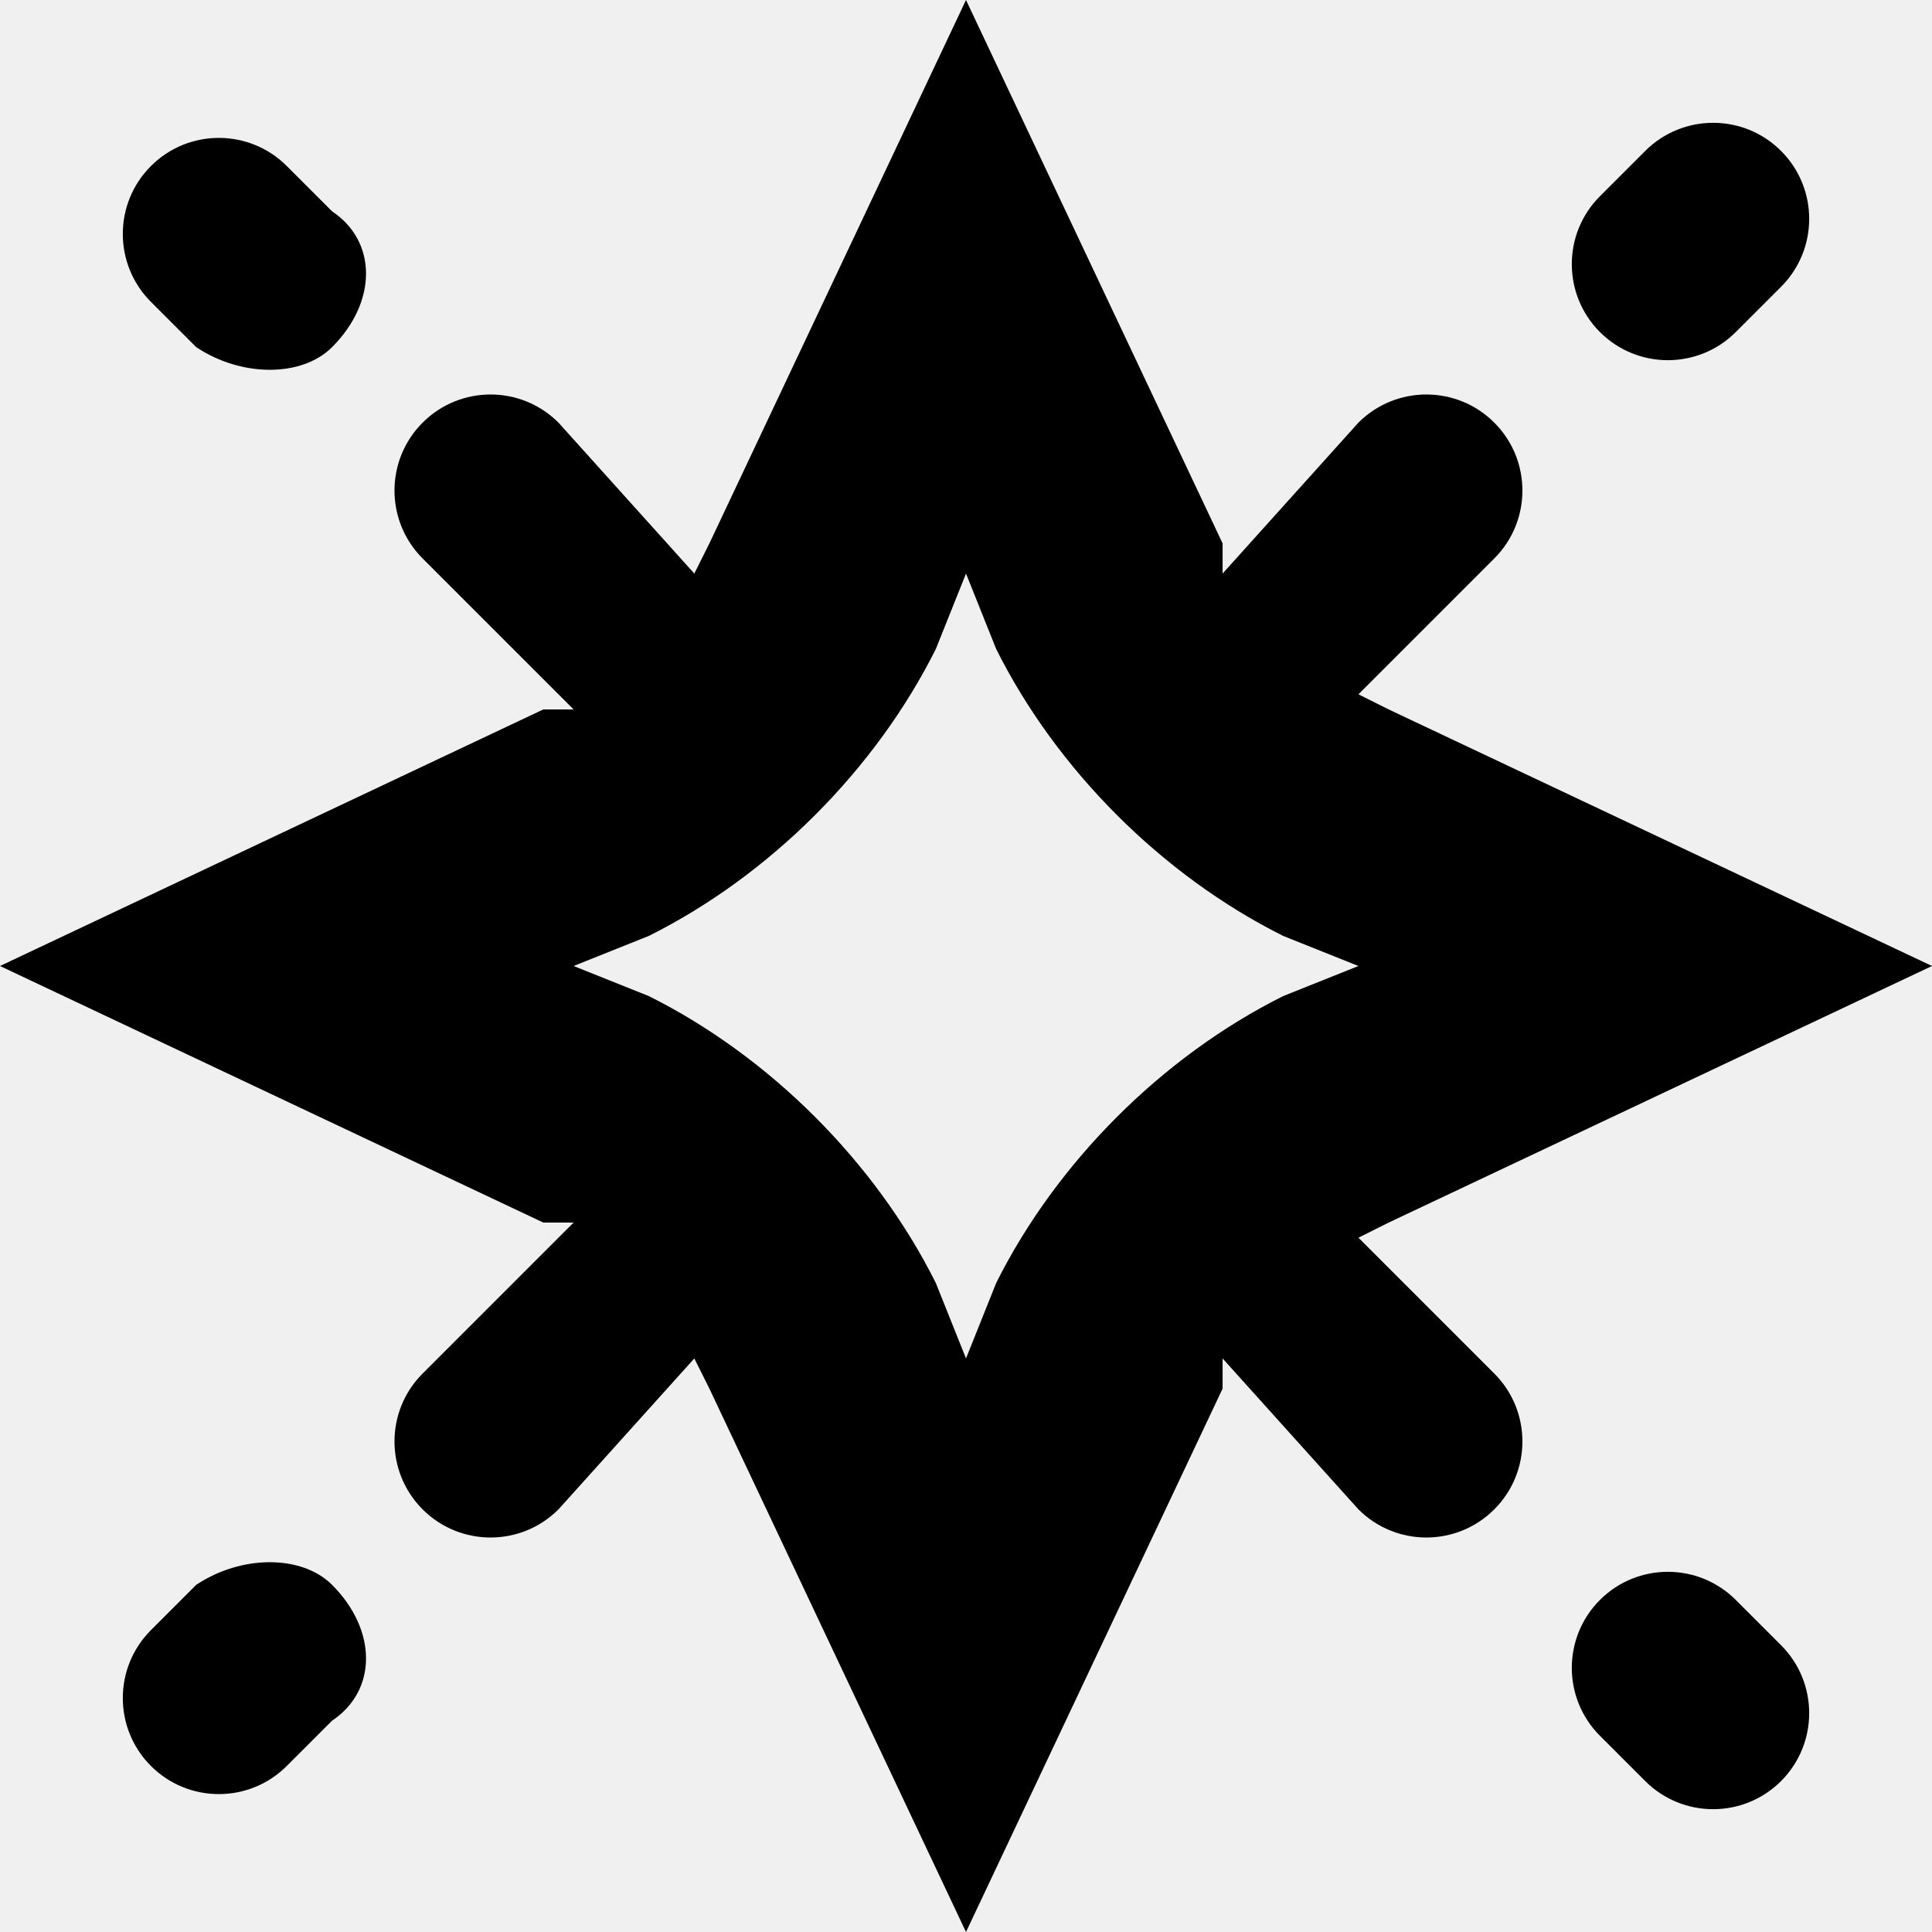
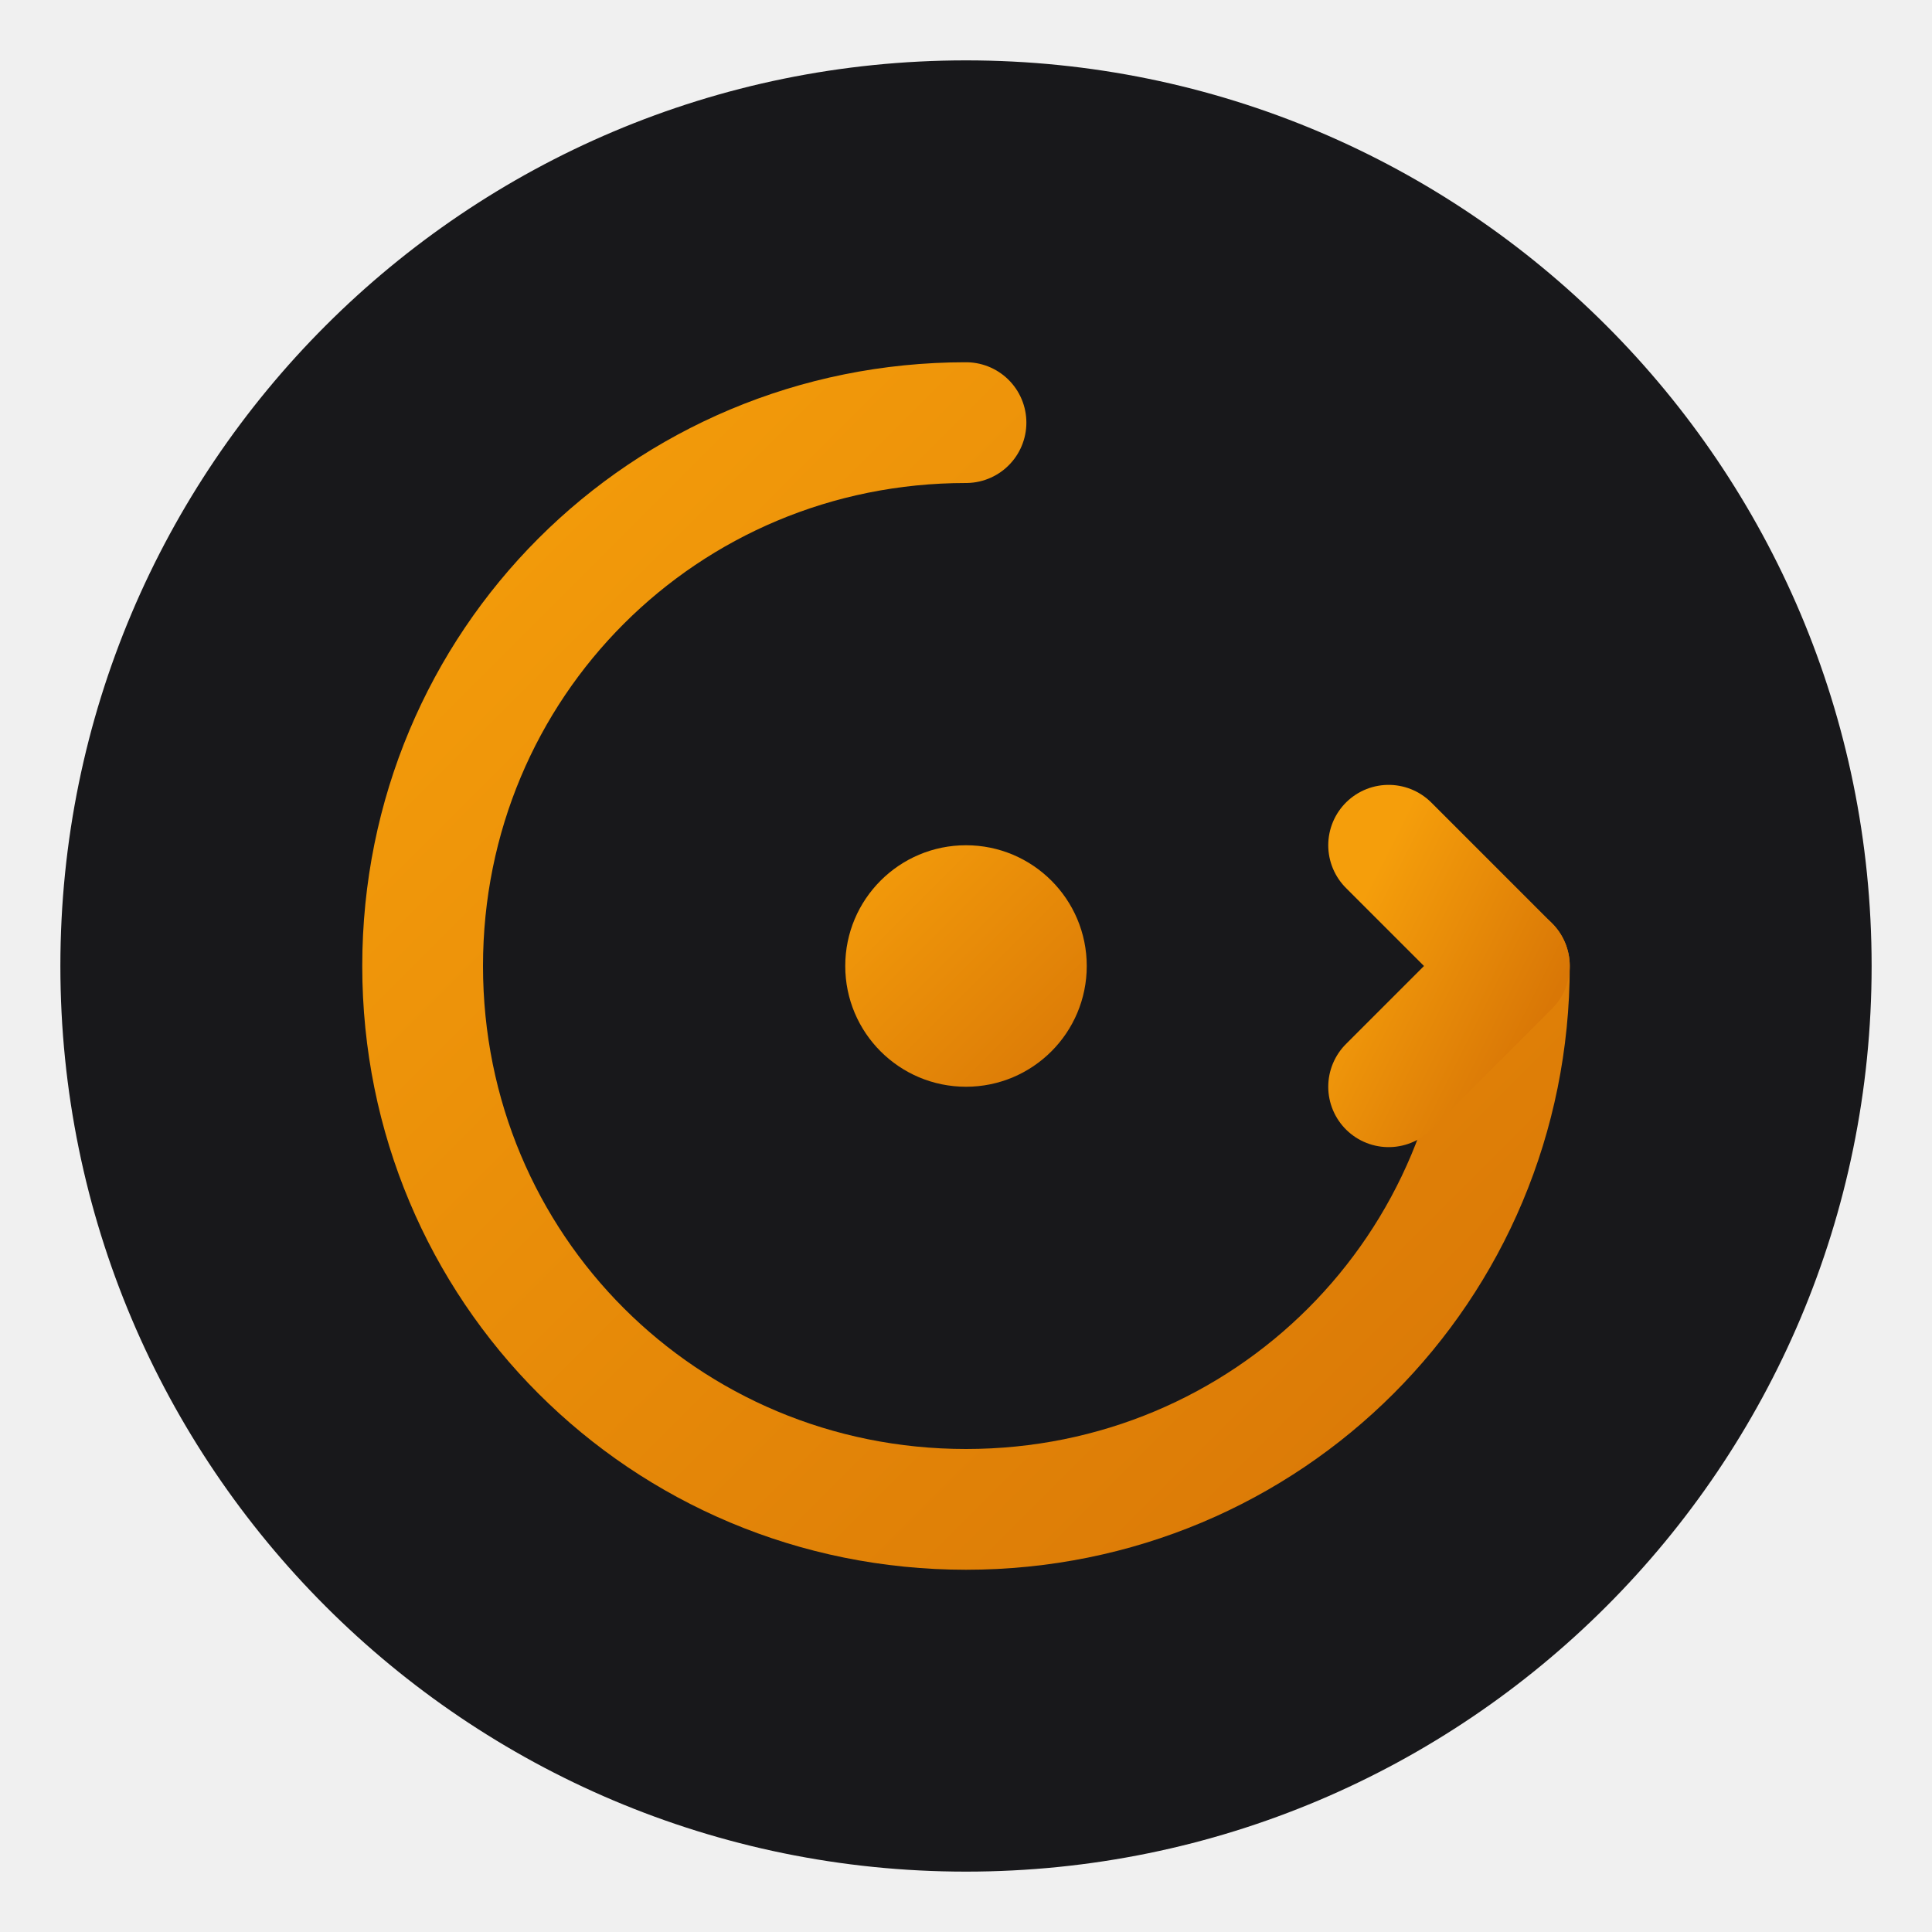
<svg xmlns="http://www.w3.org/2000/svg" viewBox="0 0 128 128">
-   <path fill-rule="evenodd" d="M81 36 64 0 47 36l-1 2-9-10a6 6 0 0 0-9 9l10 10h-2L0 64l36 17h2L28 91a6 6 0 1 0 9 9l9-10 1 2 17 36 17-36v-2l9 10a6 6 0 1 0 9-9l-9-9 2-1 36-17-36-17-2-1 9-9a6 6 0 1 0-9-9l-9 10v-2Zm-17 2-2 5c-4 8-11 15-19 19l-5 2 5 2c8 4 15 11 19 19l2 5 2-5c4-8 11-15 19-19l5-2-5-2c-8-4-15-11-19-19l-2-5Z" clip-rule="evenodd" />
-   <path d="M118 19a6 6 0 0 0-9-9l-3 3a6 6 0 1 0 9 9l3-3Zm-96 4c-2 2-6 2-9 0l-3-3a6 6 0 1 1 9-9l3 3c3 2 3 6 0 9Zm0 82c-2-2-6-2-9 0l-3 3a6 6 0 1 0 9 9l3-3c3-2 3-6 0-9Zm96 4a6 6 0 0 1-9 9l-3-3a6 6 0 1 1 9-9l3 3Z" />
-   <style>path{fill:#000}@media (prefers-color-scheme:dark){path{fill:#fff}}</style>
+   <defs>
+     <linearGradient id="grad" x1="0%" y1="0%" x2="100%" y2="100%">
+       <stop offset="0%" style="stop-color:#F59E0B" />
+       <stop offset="100%" style="stop-color:#D97706" />
+     </linearGradient>
+   </defs>
+   <circle cx="64" cy="64" r="60" fill="#18181B" />
+   <path d="M64 28            C 44 28, 28 44, 28 64            C 28 84, 44 100, 64 100            C 84 100, 100 84, 100 64" fill="none" stroke="url(#grad)" stroke-width="8" stroke-linecap="round" />
+   <path d="M100 64 L92 56 M100 64 L92 72" fill="none" stroke="url(#grad)" stroke-width="8" stroke-linecap="round" stroke-linejoin="round" />
+   <circle cx="64" cy="64" r="8" fill="url(#grad)" />
</svg>
